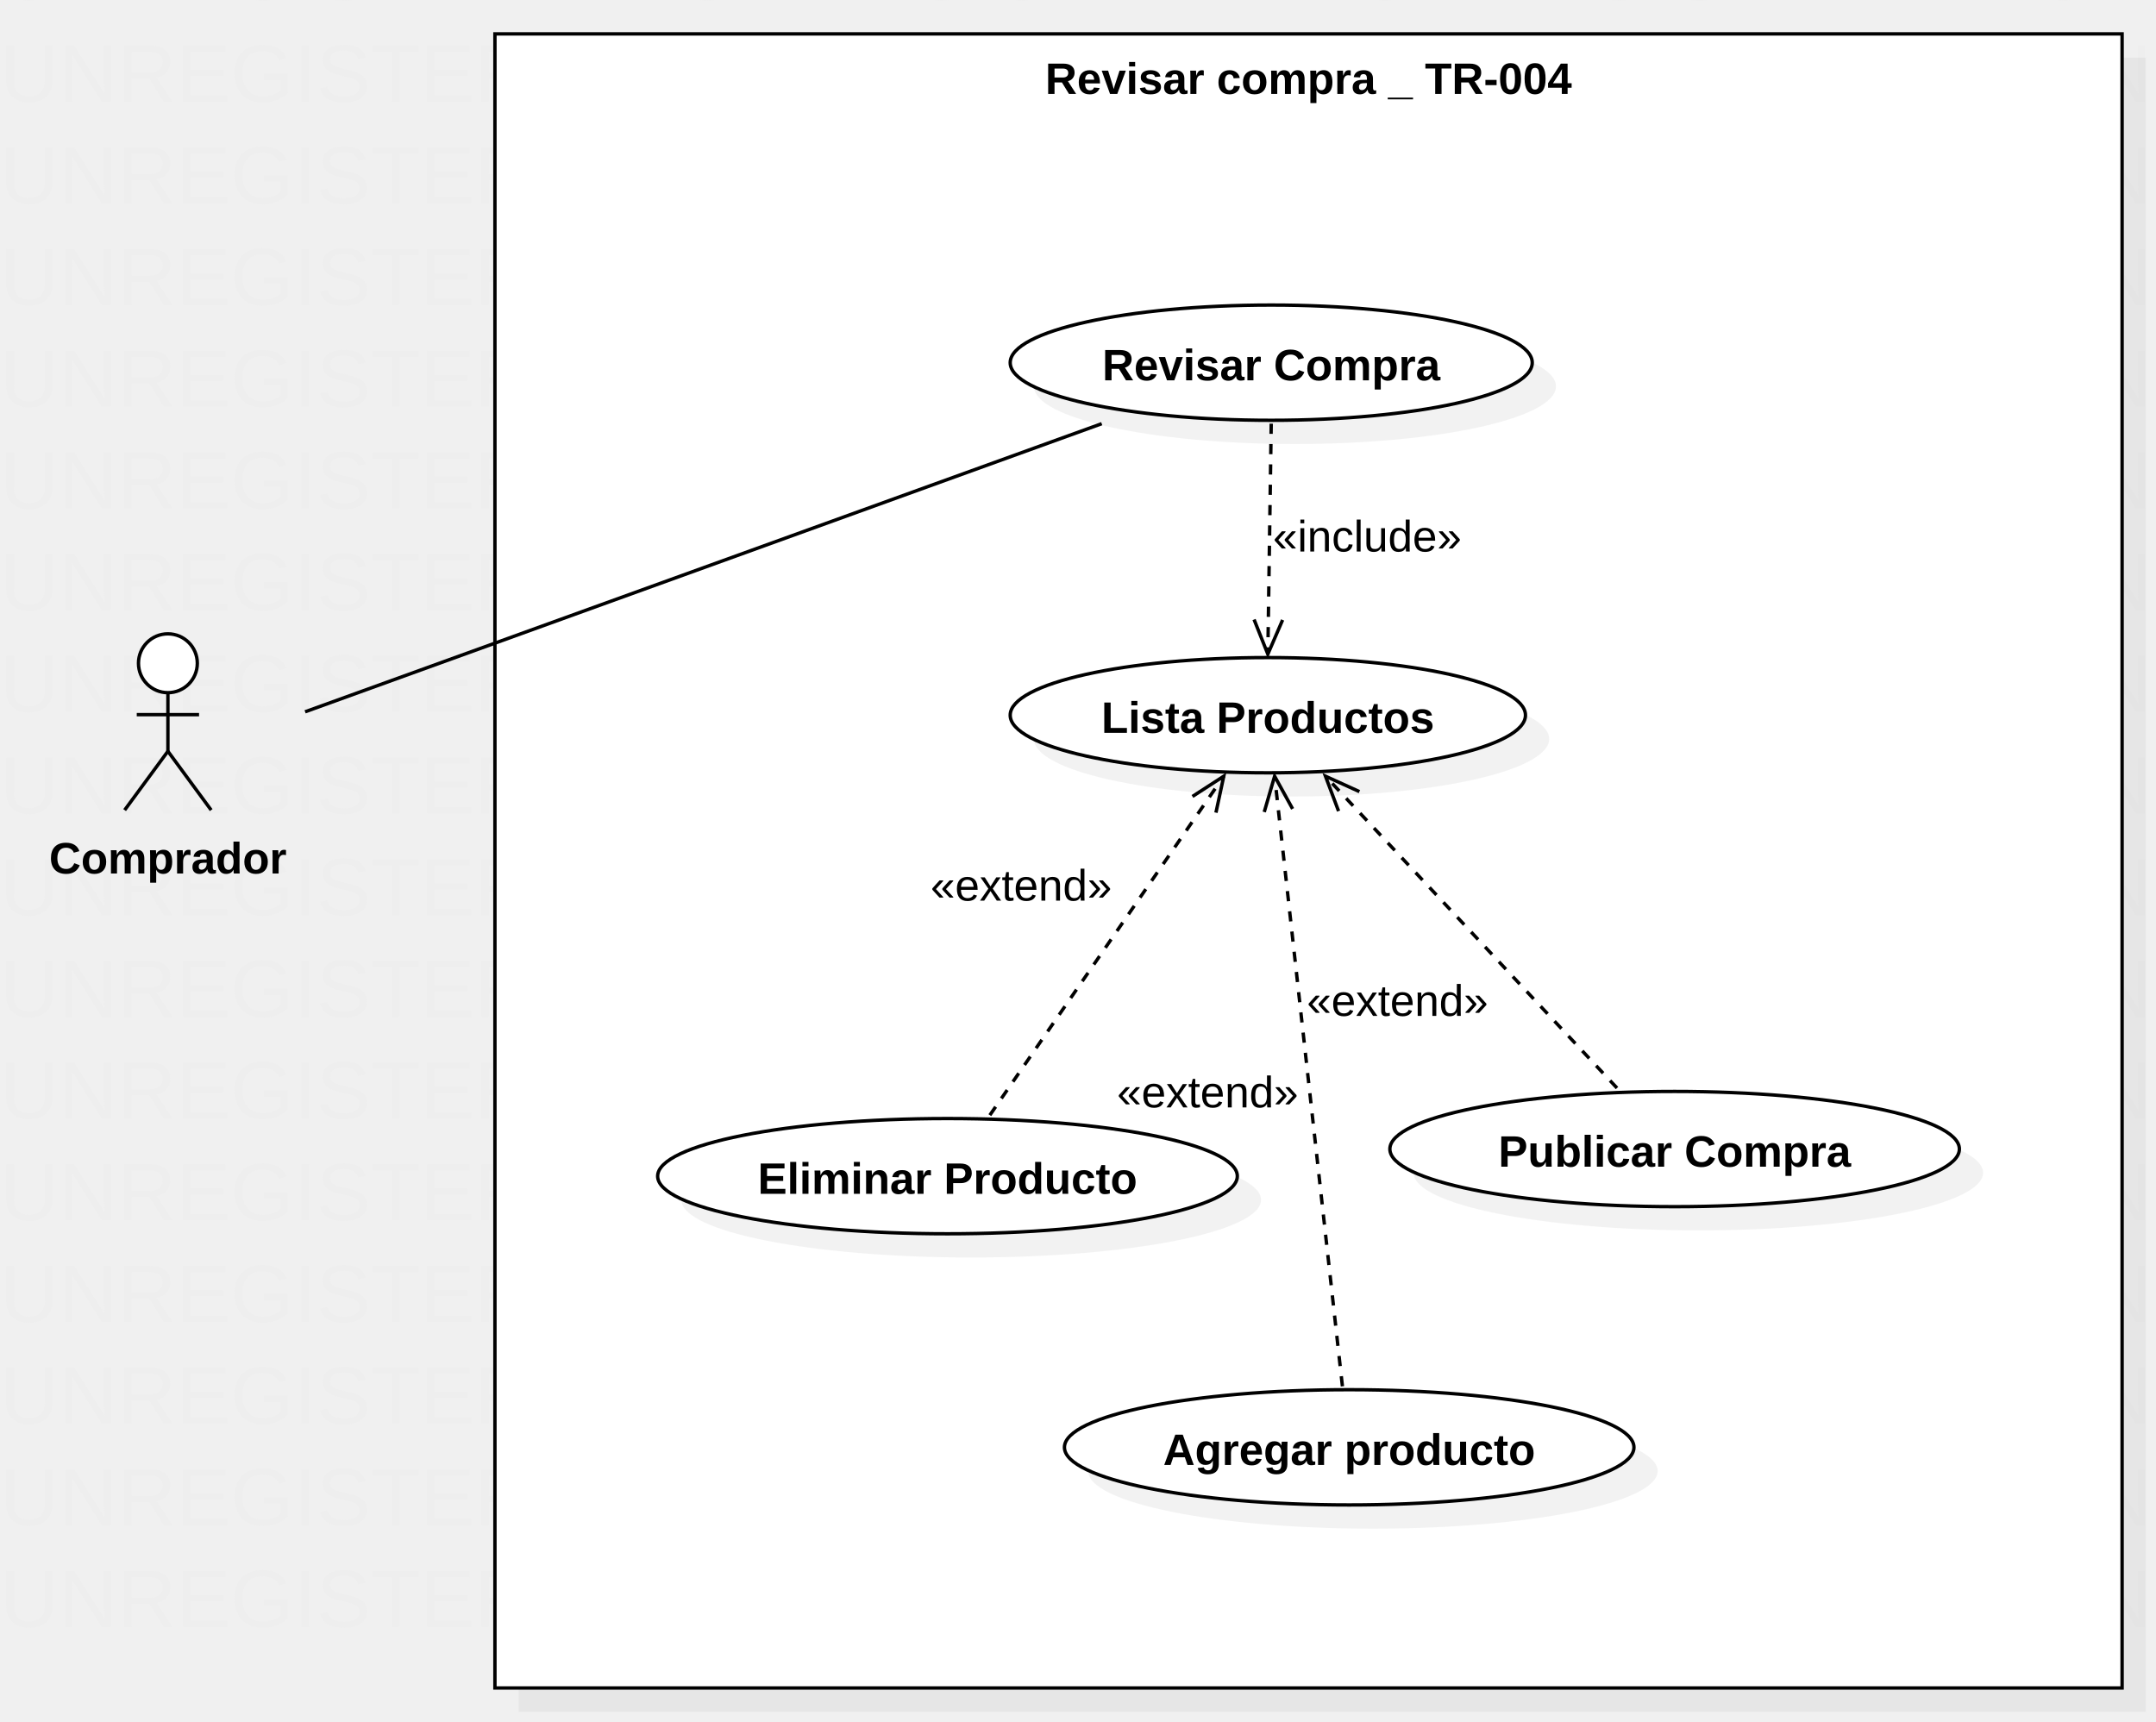
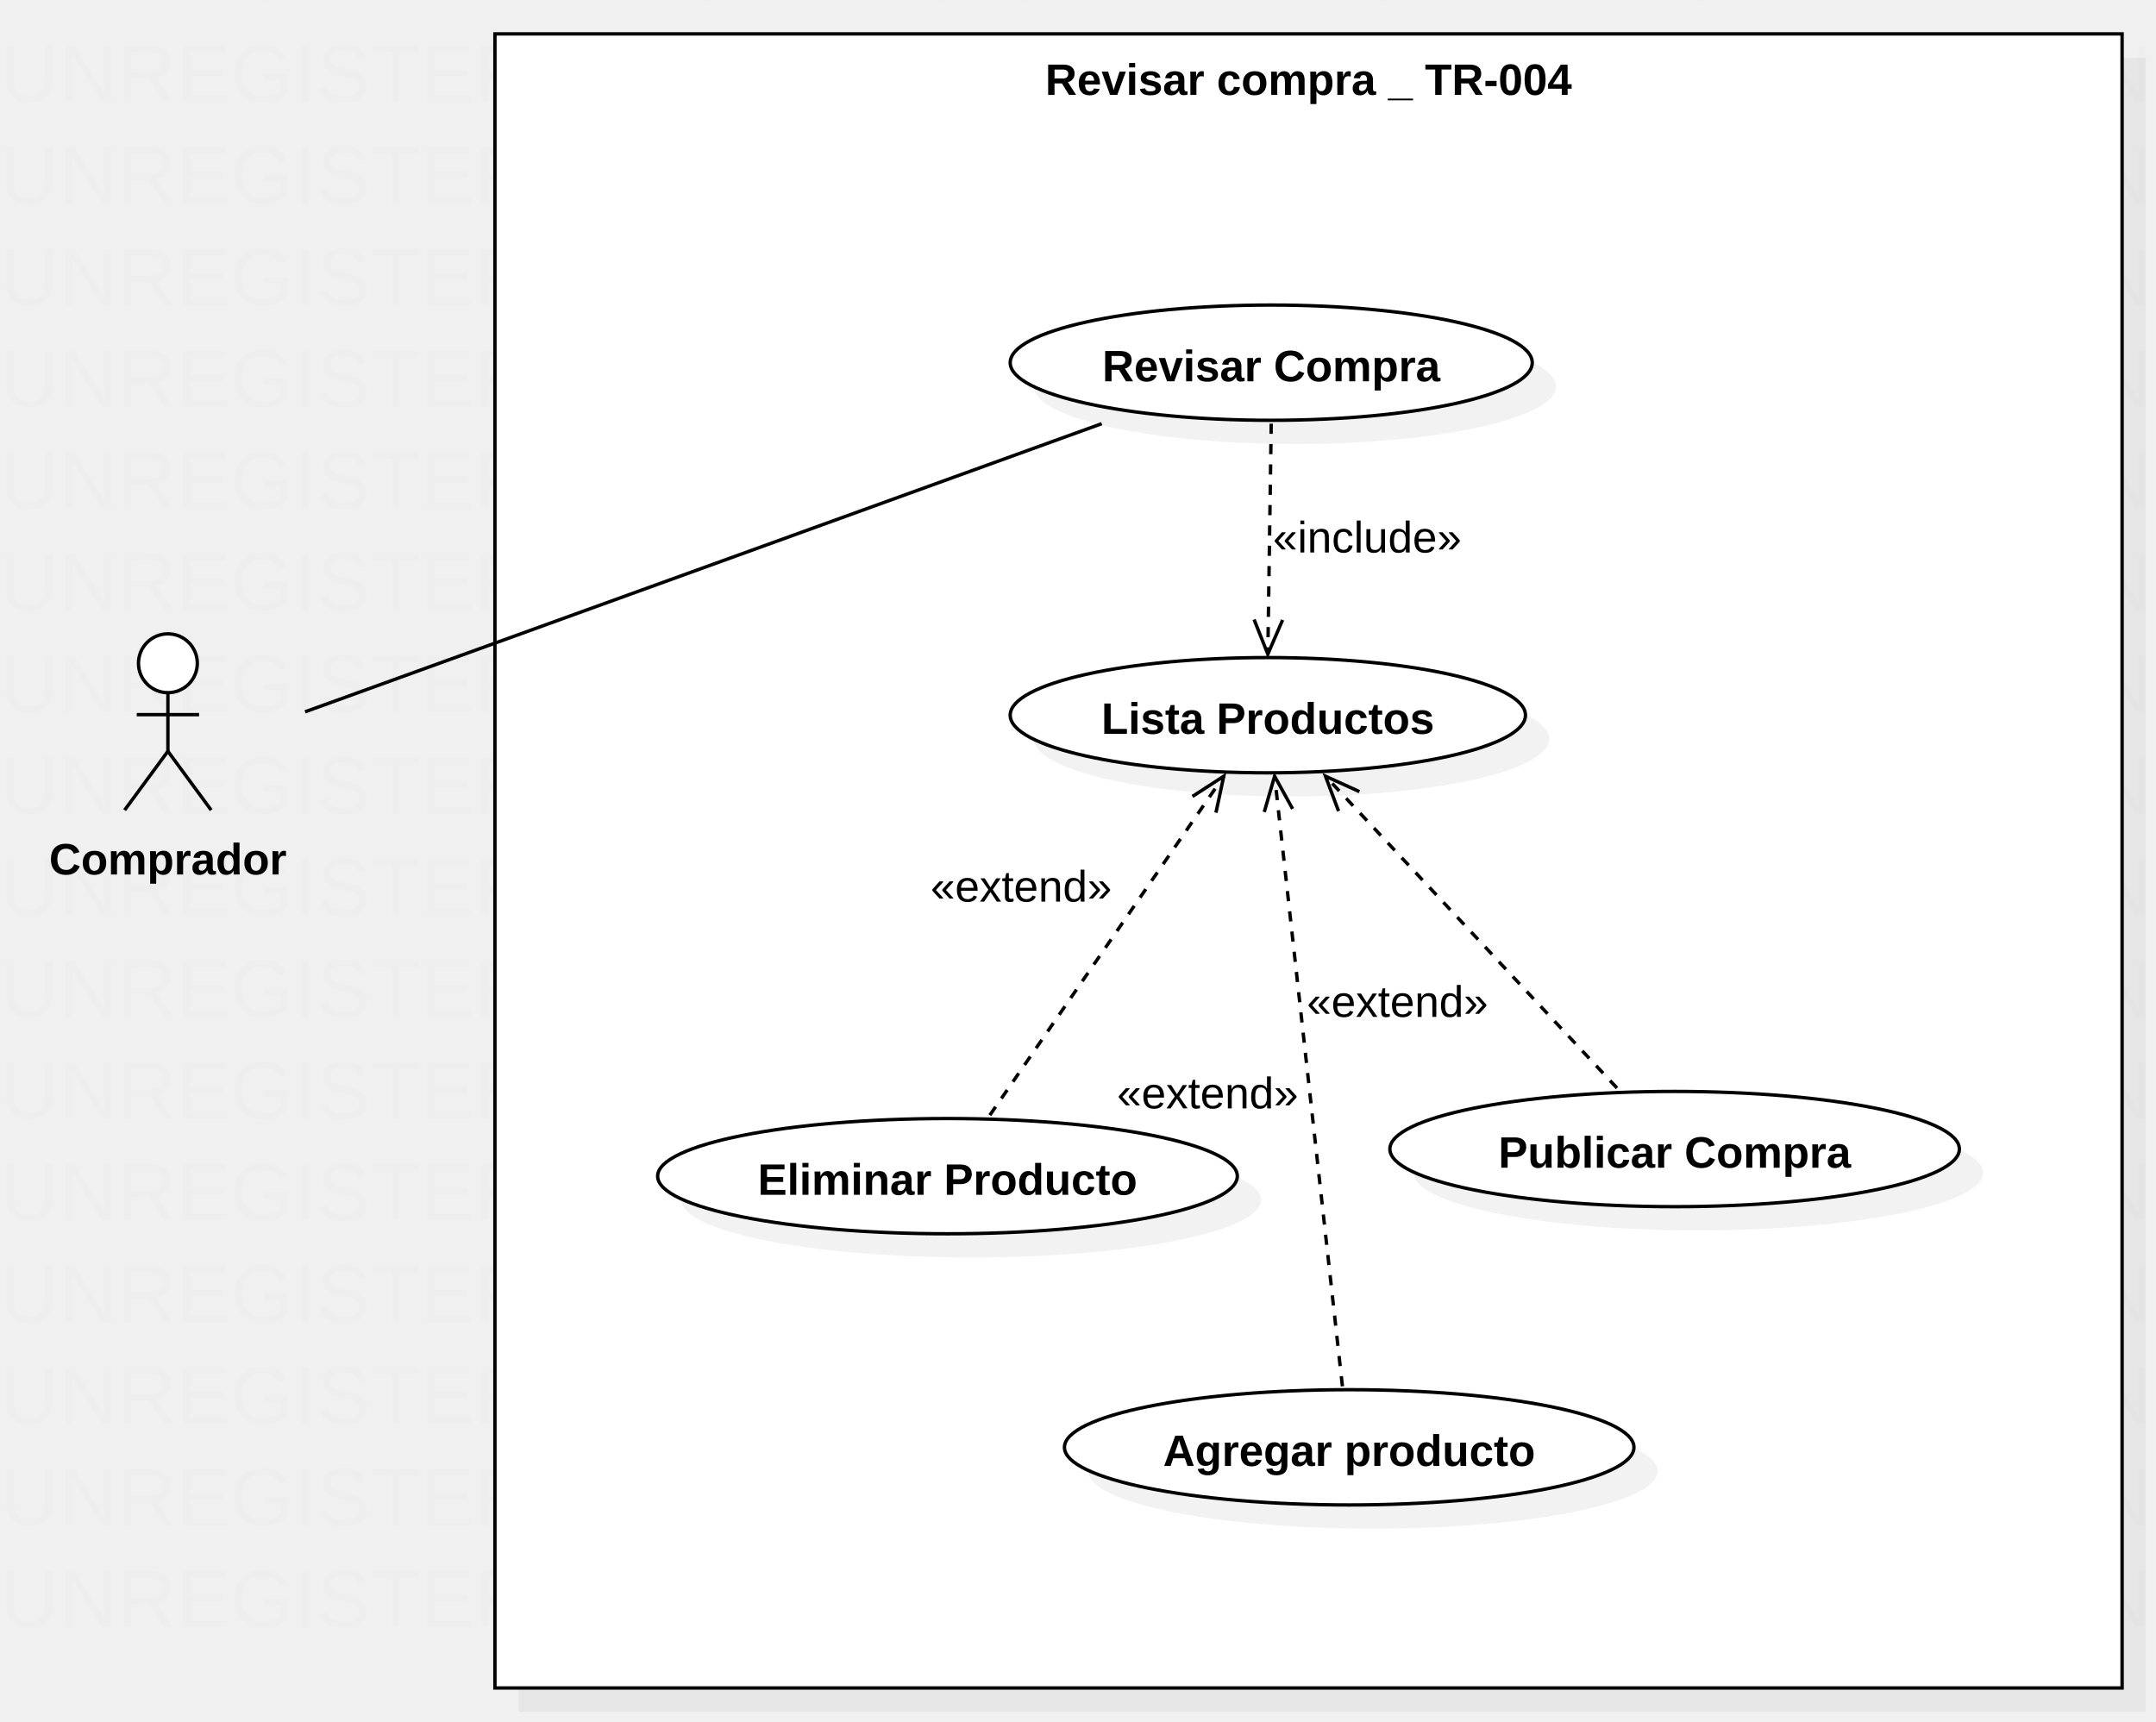
<svg xmlns="http://www.w3.org/2000/svg" version="1.1" width="636" height="508">
  <defs />
  <g>
    <text fill="#eeeeee" stroke="none" font-family="Arial" font-size="24px" font-style="normal" font-weight="normal" text-decoration="none" x="0" y="0">UNREGISTERED</text>
    <text fill="#eeeeee" stroke="none" font-family="Arial" font-size="24px" font-style="normal" font-weight="normal" text-decoration="none" x="0" y="30">UNREGISTERED</text>
    <text fill="#eeeeee" stroke="none" font-family="Arial" font-size="24px" font-style="normal" font-weight="normal" text-decoration="none" x="0" y="60">UNREGISTERED</text>
    <text fill="#eeeeee" stroke="none" font-family="Arial" font-size="24px" font-style="normal" font-weight="normal" text-decoration="none" x="0" y="90">UNREGISTERED</text>
    <text fill="#eeeeee" stroke="none" font-family="Arial" font-size="24px" font-style="normal" font-weight="normal" text-decoration="none" x="0" y="120">UNREGISTERED</text>
    <text fill="#eeeeee" stroke="none" font-family="Arial" font-size="24px" font-style="normal" font-weight="normal" text-decoration="none" x="0" y="150">UNREGISTERED</text>
    <text fill="#eeeeee" stroke="none" font-family="Arial" font-size="24px" font-style="normal" font-weight="normal" text-decoration="none" x="0" y="180">UNREGISTERED</text>
    <text fill="#eeeeee" stroke="none" font-family="Arial" font-size="24px" font-style="normal" font-weight="normal" text-decoration="none" x="0" y="210">UNREGISTERED</text>
    <text fill="#eeeeee" stroke="none" font-family="Arial" font-size="24px" font-style="normal" font-weight="normal" text-decoration="none" x="0" y="240">UNREGISTERED</text>
    <text fill="#eeeeee" stroke="none" font-family="Arial" font-size="24px" font-style="normal" font-weight="normal" text-decoration="none" x="0" y="270">UNREGISTERED</text>
    <text fill="#eeeeee" stroke="none" font-family="Arial" font-size="24px" font-style="normal" font-weight="normal" text-decoration="none" x="0" y="300">UNREGISTERED</text>
    <text fill="#eeeeee" stroke="none" font-family="Arial" font-size="24px" font-style="normal" font-weight="normal" text-decoration="none" x="0" y="330">UNREGISTERED</text>
    <text fill="#eeeeee" stroke="none" font-family="Arial" font-size="24px" font-style="normal" font-weight="normal" text-decoration="none" x="0" y="360">UNREGISTERED</text>
    <text fill="#eeeeee" stroke="none" font-family="Arial" font-size="24px" font-style="normal" font-weight="normal" text-decoration="none" x="0" y="390">UNREGISTERED</text>
    <text fill="#eeeeee" stroke="none" font-family="Arial" font-size="24px" font-style="normal" font-weight="normal" text-decoration="none" x="0" y="420">UNREGISTERED</text>
    <text fill="#eeeeee" stroke="none" font-family="Arial" font-size="24px" font-style="normal" font-weight="normal" text-decoration="none" x="0" y="450">UNREGISTERED</text>
    <text fill="#eeeeee" stroke="none" font-family="Arial" font-size="24px" font-style="normal" font-weight="normal" text-decoration="none" x="0" y="480">UNREGISTERED</text>
    <text fill="#eeeeee" stroke="none" font-family="Arial" font-size="24px" font-style="normal" font-weight="normal" text-decoration="none" x="200" y="0">UNREGISTERED</text>
    <text fill="#eeeeee" stroke="none" font-family="Arial" font-size="24px" font-style="normal" font-weight="normal" text-decoration="none" x="200" y="30">UNREGISTERED</text>
    <text fill="#eeeeee" stroke="none" font-family="Arial" font-size="24px" font-style="normal" font-weight="normal" text-decoration="none" x="200" y="60">UNREGISTERED</text>
    <text fill="#eeeeee" stroke="none" font-family="Arial" font-size="24px" font-style="normal" font-weight="normal" text-decoration="none" x="200" y="90">UNREGISTERED</text>
    <text fill="#eeeeee" stroke="none" font-family="Arial" font-size="24px" font-style="normal" font-weight="normal" text-decoration="none" x="200" y="120">UNREGISTERED</text>
    <text fill="#eeeeee" stroke="none" font-family="Arial" font-size="24px" font-style="normal" font-weight="normal" text-decoration="none" x="200" y="150">UNREGISTERED</text>
    <text fill="#eeeeee" stroke="none" font-family="Arial" font-size="24px" font-style="normal" font-weight="normal" text-decoration="none" x="200" y="180">UNREGISTERED</text>
    <text fill="#eeeeee" stroke="none" font-family="Arial" font-size="24px" font-style="normal" font-weight="normal" text-decoration="none" x="200" y="210">UNREGISTERED</text>
    <text fill="#eeeeee" stroke="none" font-family="Arial" font-size="24px" font-style="normal" font-weight="normal" text-decoration="none" x="200" y="240">UNREGISTERED</text>
    <text fill="#eeeeee" stroke="none" font-family="Arial" font-size="24px" font-style="normal" font-weight="normal" text-decoration="none" x="200" y="270">UNREGISTERED</text>
    <text fill="#eeeeee" stroke="none" font-family="Arial" font-size="24px" font-style="normal" font-weight="normal" text-decoration="none" x="200" y="300">UNREGISTERED</text>
    <text fill="#eeeeee" stroke="none" font-family="Arial" font-size="24px" font-style="normal" font-weight="normal" text-decoration="none" x="200" y="330">UNREGISTERED</text>
    <text fill="#eeeeee" stroke="none" font-family="Arial" font-size="24px" font-style="normal" font-weight="normal" text-decoration="none" x="200" y="360">UNREGISTERED</text>
    <text fill="#eeeeee" stroke="none" font-family="Arial" font-size="24px" font-style="normal" font-weight="normal" text-decoration="none" x="200" y="390">UNREGISTERED</text>
    <text fill="#eeeeee" stroke="none" font-family="Arial" font-size="24px" font-style="normal" font-weight="normal" text-decoration="none" x="200" y="420">UNREGISTERED</text>
    <text fill="#eeeeee" stroke="none" font-family="Arial" font-size="24px" font-style="normal" font-weight="normal" text-decoration="none" x="200" y="450">UNREGISTERED</text>
    <text fill="#eeeeee" stroke="none" font-family="Arial" font-size="24px" font-style="normal" font-weight="normal" text-decoration="none" x="200" y="480">UNREGISTERED</text>
    <text fill="#eeeeee" stroke="none" font-family="Arial" font-size="24px" font-style="normal" font-weight="normal" text-decoration="none" x="400" y="0">UNREGISTERED</text>
    <text fill="#eeeeee" stroke="none" font-family="Arial" font-size="24px" font-style="normal" font-weight="normal" text-decoration="none" x="400" y="30">UNREGISTERED</text>
    <text fill="#eeeeee" stroke="none" font-family="Arial" font-size="24px" font-style="normal" font-weight="normal" text-decoration="none" x="400" y="60">UNREGISTERED</text>
    <text fill="#eeeeee" stroke="none" font-family="Arial" font-size="24px" font-style="normal" font-weight="normal" text-decoration="none" x="400" y="90">UNREGISTERED</text>
    <text fill="#eeeeee" stroke="none" font-family="Arial" font-size="24px" font-style="normal" font-weight="normal" text-decoration="none" x="400" y="120">UNREGISTERED</text>
    <text fill="#eeeeee" stroke="none" font-family="Arial" font-size="24px" font-style="normal" font-weight="normal" text-decoration="none" x="400" y="150">UNREGISTERED</text>
    <text fill="#eeeeee" stroke="none" font-family="Arial" font-size="24px" font-style="normal" font-weight="normal" text-decoration="none" x="400" y="180">UNREGISTERED</text>
    <text fill="#eeeeee" stroke="none" font-family="Arial" font-size="24px" font-style="normal" font-weight="normal" text-decoration="none" x="400" y="210">UNREGISTERED</text>
    <text fill="#eeeeee" stroke="none" font-family="Arial" font-size="24px" font-style="normal" font-weight="normal" text-decoration="none" x="400" y="240">UNREGISTERED</text>
    <text fill="#eeeeee" stroke="none" font-family="Arial" font-size="24px" font-style="normal" font-weight="normal" text-decoration="none" x="400" y="270">UNREGISTERED</text>
    <text fill="#eeeeee" stroke="none" font-family="Arial" font-size="24px" font-style="normal" font-weight="normal" text-decoration="none" x="400" y="300">UNREGISTERED</text>
    <text fill="#eeeeee" stroke="none" font-family="Arial" font-size="24px" font-style="normal" font-weight="normal" text-decoration="none" x="400" y="330">UNREGISTERED</text>
    <text fill="#eeeeee" stroke="none" font-family="Arial" font-size="24px" font-style="normal" font-weight="normal" text-decoration="none" x="400" y="360">UNREGISTERED</text>
    <text fill="#eeeeee" stroke="none" font-family="Arial" font-size="24px" font-style="normal" font-weight="normal" text-decoration="none" x="400" y="390">UNREGISTERED</text>
    <text fill="#eeeeee" stroke="none" font-family="Arial" font-size="24px" font-style="normal" font-weight="normal" text-decoration="none" x="400" y="420">UNREGISTERED</text>
    <text fill="#eeeeee" stroke="none" font-family="Arial" font-size="24px" font-style="normal" font-weight="normal" text-decoration="none" x="400" y="450">UNREGISTERED</text>
    <text fill="#eeeeee" stroke="none" font-family="Arial" font-size="24px" font-style="normal" font-weight="normal" text-decoration="none" x="400" y="480">UNREGISTERED</text>
    <text fill="#eeeeee" stroke="none" font-family="Arial" font-size="24px" font-style="normal" font-weight="normal" text-decoration="none" x="600" y="0">UNREGISTERED</text>
    <text fill="#eeeeee" stroke="none" font-family="Arial" font-size="24px" font-style="normal" font-weight="normal" text-decoration="none" x="600" y="30">UNREGISTERED</text>
    <text fill="#eeeeee" stroke="none" font-family="Arial" font-size="24px" font-style="normal" font-weight="normal" text-decoration="none" x="600" y="60">UNREGISTERED</text>
    <text fill="#eeeeee" stroke="none" font-family="Arial" font-size="24px" font-style="normal" font-weight="normal" text-decoration="none" x="600" y="90">UNREGISTERED</text>
    <text fill="#eeeeee" stroke="none" font-family="Arial" font-size="24px" font-style="normal" font-weight="normal" text-decoration="none" x="600" y="120">UNREGISTERED</text>
    <text fill="#eeeeee" stroke="none" font-family="Arial" font-size="24px" font-style="normal" font-weight="normal" text-decoration="none" x="600" y="150">UNREGISTERED</text>
    <text fill="#eeeeee" stroke="none" font-family="Arial" font-size="24px" font-style="normal" font-weight="normal" text-decoration="none" x="600" y="180">UNREGISTERED</text>
    <text fill="#eeeeee" stroke="none" font-family="Arial" font-size="24px" font-style="normal" font-weight="normal" text-decoration="none" x="600" y="210">UNREGISTERED</text>
    <text fill="#eeeeee" stroke="none" font-family="Arial" font-size="24px" font-style="normal" font-weight="normal" text-decoration="none" x="600" y="240">UNREGISTERED</text>
    <text fill="#eeeeee" stroke="none" font-family="Arial" font-size="24px" font-style="normal" font-weight="normal" text-decoration="none" x="600" y="270">UNREGISTERED</text>
    <text fill="#eeeeee" stroke="none" font-family="Arial" font-size="24px" font-style="normal" font-weight="normal" text-decoration="none" x="600" y="300">UNREGISTERED</text>
    <text fill="#eeeeee" stroke="none" font-family="Arial" font-size="24px" font-style="normal" font-weight="normal" text-decoration="none" x="600" y="330">UNREGISTERED</text>
    <text fill="#eeeeee" stroke="none" font-family="Arial" font-size="24px" font-style="normal" font-weight="normal" text-decoration="none" x="600" y="360">UNREGISTERED</text>
    <text fill="#eeeeee" stroke="none" font-family="Arial" font-size="24px" font-style="normal" font-weight="normal" text-decoration="none" x="600" y="390">UNREGISTERED</text>
    <text fill="#eeeeee" stroke="none" font-family="Arial" font-size="24px" font-style="normal" font-weight="normal" text-decoration="none" x="600" y="420">UNREGISTERED</text>
    <text fill="#eeeeee" stroke="none" font-family="Arial" font-size="24px" font-style="normal" font-weight="normal" text-decoration="none" x="600" y="450">UNREGISTERED</text>
    <text fill="#eeeeee" stroke="none" font-family="Arial" font-size="24px" font-style="normal" font-weight="normal" text-decoration="none" x="600" y="480">UNREGISTERED</text>
    <g transform="translate(-350,-246) scale(1,1)">
      <rect fill="#C0C0C0" stroke="none" x="503" y="263" width="480" height="488" opacity="0.2" />
    </g>
    <g transform="translate(-350,-246) scale(1,1)">
      <rect fill="#ffffff" stroke="none" x="496" y="256" width="480" height="488" />
    </g>
    <g transform="translate(-350,-246) scale(1,1)">
      <path fill="none" stroke="#000000" d="M 496 256 L 976 256 L 976 744 L 496 744 L 496 256 Z Z" stroke-miterlimit="10" />
    </g>
    <g transform="translate(-350,-246) scale(1,1)">
      <g>
        <path fill="none" stroke="none" />
-         <text fill="#000000" stroke="none" font-family="Arial" font-size="13px" font-style="normal" font-weight="bold" text-decoration="none" x="658.324" y="273.71">Revisar compra _ TR-004</text>
+         <text fill="#000000" stroke="none" font-family="Arial" font-size="13px" font-style="normal" font-weight="bold" text-decoration="none" x="658.324" y="274">Revisar compra _ TR-004</text>
      </g>
    </g>
    <g transform="translate(-350,-246) scale(1,1)">
      <path fill="#ffffff" stroke="none" d="M 390.85 441.68 C 390.85 436.886 394.736 433 399.53 433 C 404.323 433 408.209 436.886 408.209 441.68 C 408.209 446.474 404.323 450.36 399.53 450.36 C 394.736 450.36 390.85 446.474 390.85 441.68 Z" />
    </g>
    <g transform="translate(-350,-246) scale(1,1)">
      <path fill="none" stroke="#000000" d="M 390.85 441.68 C 390.85 436.886 394.736 433 399.53 433 C 404.323 433 408.209 436.886 408.209 441.68 C 408.209 446.474 404.323 450.36 399.53 450.36 C 394.736 450.36 390.85 446.474 390.85 441.68 Z" stroke-miterlimit="10" />
    </g>
    <g transform="translate(-350,-246) scale(1,1)">
      <path fill="none" stroke="#000000" d="M 399.53 450.36 L 399.53 467.64" stroke-miterlimit="10" />
    </g>
    <g transform="translate(-350,-246) scale(1,1)">
      <path fill="none" stroke="#000000" d="M 390.34 456.84 L 408.719 456.84" stroke-miterlimit="10" />
    </g>
    <g transform="translate(-350,-246) scale(1,1)">
      <path fill="none" stroke="#000000" d="M 399.53 467.64 L 386.766 485" stroke-miterlimit="10" />
    </g>
    <g transform="translate(-350,-246) scale(1,1)">
      <path fill="none" stroke="#000000" d="M 399.53 467.64 L 412.293 485" stroke-miterlimit="10" />
    </g>
    <g transform="translate(-350,-246) scale(1,1)">
      <g>
        <path fill="none" stroke="none" />
-         <text fill="#000000" stroke="none" font-family="Arial" font-size="13px" font-style="normal" font-weight="bold" text-decoration="none" x="364.5" y="503.71">Comprador</text>
+         <text fill="#000000" stroke="none" font-family="Arial" font-size="13px" font-style="normal" font-weight="bold" text-decoration="none" x="364.5" y="504">Comprador</text>
      </g>
    </g>
    <g transform="translate(-350,-246) scale(1,1)">
      <path fill="#C0C0C0" stroke="none" d="M 655 360 C 655 350.611 689.474 343 732 343 C 774.526 343 809 350.611 809 360 C 809 369.389 774.526 377 732 377 C 689.474 377 655 369.389 655 360 Z" opacity="0.2" />
    </g>
    <g transform="translate(-350,-246) scale(1,1)">
      <path fill="#ffffff" stroke="none" d="M 648 353 C 648 343.611 682.474 336 725 336 C 767.526 336 802 343.611 802 353 C 802 362.389 767.526 370 725 370 C 682.474 370 648 362.389 648 353 Z" />
    </g>
    <g transform="translate(-350,-246) scale(1,1)">
      <path fill="none" stroke="#000000" d="M 648 353 C 648 343.611 682.474 336 725 336 C 767.526 336 802 343.611 802 353 C 802 362.389 767.526 370 725 370 C 682.474 370 648 362.389 648 353 Z" stroke-miterlimit="10" />
    </g>
    <g transform="translate(-350,-246) scale(1,1)">
      <g>
        <path fill="none" stroke="none" />
-         <text fill="#000000" stroke="none" font-family="Arial" font-size="13px" font-style="normal" font-weight="bold" text-decoration="none" x="675.146" y="358.21">Revisar Compra</text>
+         <text fill="#000000" stroke="none" font-family="Arial" font-size="13px" font-style="normal" font-weight="bold" text-decoration="none" x="675.146" y="358.5">Revisar Compra</text>
      </g>
    </g>
    <g transform="translate(-350,-246) scale(1,1)">
      <path fill="#C0C0C0" stroke="none" d="M 655 464 C 655 454.611 689.026 447 731 447 C 772.974 447 807 454.611 807 464 C 807 473.389 772.974 481 731 481 C 689.026 481 655 473.389 655 464 Z" opacity="0.2" />
    </g>
    <g transform="translate(-350,-246) scale(1,1)">
      <path fill="#ffffff" stroke="none" d="M 648 457 C 648 447.611 682.026 440 724 440 C 765.974 440 800 447.611 800 457 C 800 466.389 765.974 474 724 474 C 682.026 474 648 466.389 648 457 Z" />
    </g>
    <g transform="translate(-350,-246) scale(1,1)">
      <path fill="none" stroke="#000000" d="M 648 457 C 648 447.611 682.026 440 724 440 C 765.974 440 800 447.611 800 457 C 800 466.389 765.974 474 724 474 C 682.026 474 648 466.389 648 457 Z" stroke-miterlimit="10" />
    </g>
    <g transform="translate(-350,-246) scale(1,1)">
      <g>
        <path fill="none" stroke="none" />
-         <text fill="#000000" stroke="none" font-family="Arial" font-size="13px" font-style="normal" font-weight="bold" text-decoration="none" x="674.882" y="462.21">Lista Productos</text>
+         <text fill="#000000" stroke="none" font-family="Arial" font-size="13px" font-style="normal" font-weight="bold" text-decoration="none" x="674.882" y="462.5">Lista Productos</text>
      </g>
    </g>
    <g transform="translate(-350,-246) scale(1,1)">
      <path fill="#C0C0C0" stroke="none" d="M 551 600 C 551 590.611 589.28 583 636.5 583 C 683.72 583 722 590.611 722 600 C 722 609.389 683.72 617 636.5 617 C 589.28 617 551 609.389 551 600 Z" opacity="0.2" />
    </g>
    <g transform="translate(-350,-246) scale(1,1)">
      <path fill="#ffffff" stroke="none" d="M 544 593 C 544 583.611 582.28 576 629.5 576 C 676.72 576 715 583.611 715 593 C 715 602.389 676.72 610 629.5 610 C 582.28 610 544 602.389 544 593 Z" />
    </g>
    <g transform="translate(-350,-246) scale(1,1)">
      <path fill="none" stroke="#000000" d="M 544 593 C 544 583.611 582.28 576 629.5 576 C 676.72 576 715 583.611 715 593 C 715 602.389 676.72 610 629.5 610 C 582.28 610 544 602.389 544 593 Z" stroke-miterlimit="10" />
    </g>
    <g transform="translate(-350,-246) scale(1,1)">
      <g>
        <path fill="none" stroke="none" />
-         <text fill="#000000" stroke="none" font-family="Arial" font-size="13px" font-style="normal" font-weight="bold" text-decoration="none" x="573.52" y="598.21">Eliminar Producto</text>
+         <text fill="#000000" stroke="none" font-family="Arial" font-size="13px" font-style="normal" font-weight="bold" text-decoration="none" x="573.52" y="598.5">Eliminar Producto</text>
      </g>
    </g>
    <g transform="translate(-350,-246) scale(1,1)">
      <path fill="#C0C0C0" stroke="none" d="M 767 592 C 767 582.611 804.608 575 851 575 C 897.392 575 935 582.611 935 592 C 935 601.389 897.392 609 851 609 C 804.608 609 767 601.389 767 592 Z" opacity="0.2" />
    </g>
    <g transform="translate(-350,-246) scale(1,1)">
      <path fill="#ffffff" stroke="none" d="M 760 585 C 760 575.611 797.608 568 844 568 C 890.392 568 928 575.611 928 585 C 928 594.389 890.392 602 844 602 C 797.608 602 760 594.389 760 585 Z" />
    </g>
    <g transform="translate(-350,-246) scale(1,1)">
      <path fill="none" stroke="#000000" d="M 760 585 C 760 575.611 797.608 568 844 568 C 890.392 568 928 575.611 928 585 C 928 594.389 890.392 602 844 602 C 797.608 602 760 594.389 760 585 Z" stroke-miterlimit="10" />
    </g>
    <g transform="translate(-350,-246) scale(1,1)">
      <g>
        <path fill="none" stroke="none" />
-         <text fill="#000000" stroke="none" font-family="Arial" font-size="13px" font-style="normal" font-weight="bold" text-decoration="none" x="791.987" y="590.21">Publicar Compra</text>
+         <text fill="#000000" stroke="none" font-family="Arial" font-size="13px" font-style="normal" font-weight="bold" text-decoration="none" x="791.987" y="590.5">Publicar Compra</text>
      </g>
    </g>
    <g transform="translate(-350,-246) scale(1,1)">
      <path fill="none" stroke="#000000" d="M 725 371 L 724 439" stroke-miterlimit="10" stroke-dasharray="3" />
    </g>
    <g transform="translate(-350,-246) scale(1,1)">
      <path fill="none" stroke="#000000" d="M 719.94 428.777 L 724 439 L 728.358 428.9" stroke-miterlimit="10" />
    </g>
    <g transform="translate(-350,-246) scale(1,1)">
      <g>
        <path fill="none" stroke="none" />
-         <text fill="#000000" stroke="none" font-family="Arial" font-size="13px" font-style="normal" font-weight="normal" text-decoration="none" x="725.5" y="408.71">«include»</text>
+         <text fill="#000000" stroke="none" font-family="Arial" font-size="13px" font-style="normal" font-weight="normal" text-decoration="none" x="725.5" y="409">«include»</text>
      </g>
    </g>
    <g transform="translate(-350,-246) scale(1,1)">
      <path fill="none" stroke="#000000" d="M 642 575 L 711 475" stroke-miterlimit="10" stroke-dasharray="3" />
    </g>
    <g transform="translate(-350,-246) scale(1,1)">
      <path fill="none" stroke="#000000" d="M 708.693 485.755 L 711 475 L 701.764 480.974" stroke-miterlimit="10" />
    </g>
    <g transform="translate(-350,-246) scale(1,1)">
      <g>
        <path fill="none" stroke="none" />
-         <text fill="#000000" stroke="none" font-family="Arial" font-size="13px" font-style="normal" font-weight="normal" text-decoration="none" x="624.5" y="511.71">«extend»</text>
+         <text fill="#000000" stroke="none" font-family="Arial" font-size="13px" font-style="normal" font-weight="normal" text-decoration="none" x="624.5" y="512">«extend»</text>
      </g>
    </g>
    <g transform="translate(-350,-246) scale(1,1)">
      <path fill="none" stroke="#000000" d="M 827 567 L 741 475" stroke-miterlimit="10" stroke-dasharray="3" />
    </g>
    <g transform="translate(-350,-246) scale(1,1)">
      <path fill="none" stroke="#000000" d="M 751.015 479.549 L 741 475 L 744.865 485.299" stroke-miterlimit="10" />
    </g>
    <g transform="translate(-350,-246) scale(1,1)">
      <g>
        <path fill="none" stroke="none" />
-         <text fill="#000000" stroke="none" font-family="Arial" font-size="13px" font-style="normal" font-weight="normal" text-decoration="none" x="735.5" y="545.71">«extend»</text>
+         <text fill="#000000" stroke="none" font-family="Arial" font-size="13px" font-style="normal" font-weight="normal" text-decoration="none" x="735.5" y="546">«extend»</text>
      </g>
    </g>
    <g transform="translate(-350,-246) scale(1,1)">
      <path fill="none" stroke="#000000" d="M 440 456 L 675 371" stroke-miterlimit="10" />
    </g>
    <g transform="translate(-350,-246) scale(1,1)">
      <path fill="#C0C0C0" stroke="none" d="M 671 680 C 671 670.611 708.608 663 755 663 C 801.392 663 839 670.611 839 680 C 839 689.389 801.392 697 755 697 C 708.608 697 671 689.389 671 680 Z" opacity="0.2" />
    </g>
    <g transform="translate(-350,-246) scale(1,1)">
      <path fill="#ffffff" stroke="none" d="M 664 673 C 664 663.611 701.608 656 748 656 C 794.392 656 832 663.611 832 673 C 832 682.389 794.392 690 748 690 C 701.608 690 664 682.389 664 673 Z" />
    </g>
    <g transform="translate(-350,-246) scale(1,1)">
      <path fill="none" stroke="#000000" d="M 664 673 C 664 663.611 701.608 656 748 656 C 794.392 656 832 663.611 832 673 C 832 682.389 794.392 690 748 690 C 701.608 690 664 682.389 664 673 Z" stroke-miterlimit="10" />
    </g>
    <g transform="translate(-350,-246) scale(1,1)">
      <g>
        <path fill="none" stroke="none" />
-         <text fill="#000000" stroke="none" font-family="Arial" font-size="13px" font-style="normal" font-weight="bold" text-decoration="none" x="693.109" y="678.21">Agregar producto</text>
+         <text fill="#000000" stroke="none" font-family="Arial" font-size="13px" font-style="normal" font-weight="bold" text-decoration="none" x="693.109" y="678.5">Agregar producto</text>
      </g>
    </g>
    <g transform="translate(-350,-246) scale(1,1)">
      <path fill="none" stroke="#000000" d="M 746 655 L 726 475" stroke-miterlimit="10" stroke-dasharray="3" />
    </g>
    <g transform="translate(-350,-246) scale(1,1)">
      <path fill="none" stroke="#000000" d="M 731.306 484.636 L 726 475 L 722.939 485.565" stroke-miterlimit="10" />
    </g>
    <g transform="translate(-350,-246) scale(1,1)">
      <g>
        <path fill="none" stroke="none" />
-         <text fill="#000000" stroke="none" font-family="Arial" font-size="13px" font-style="normal" font-weight="normal" text-decoration="none" x="679.5" y="572.71">«extend»</text>
+         <text fill="#000000" stroke="none" font-family="Arial" font-size="13px" font-style="normal" font-weight="normal" text-decoration="none" x="679.5" y="573">«extend»</text>
      </g>
    </g>
  </g>
</svg>
